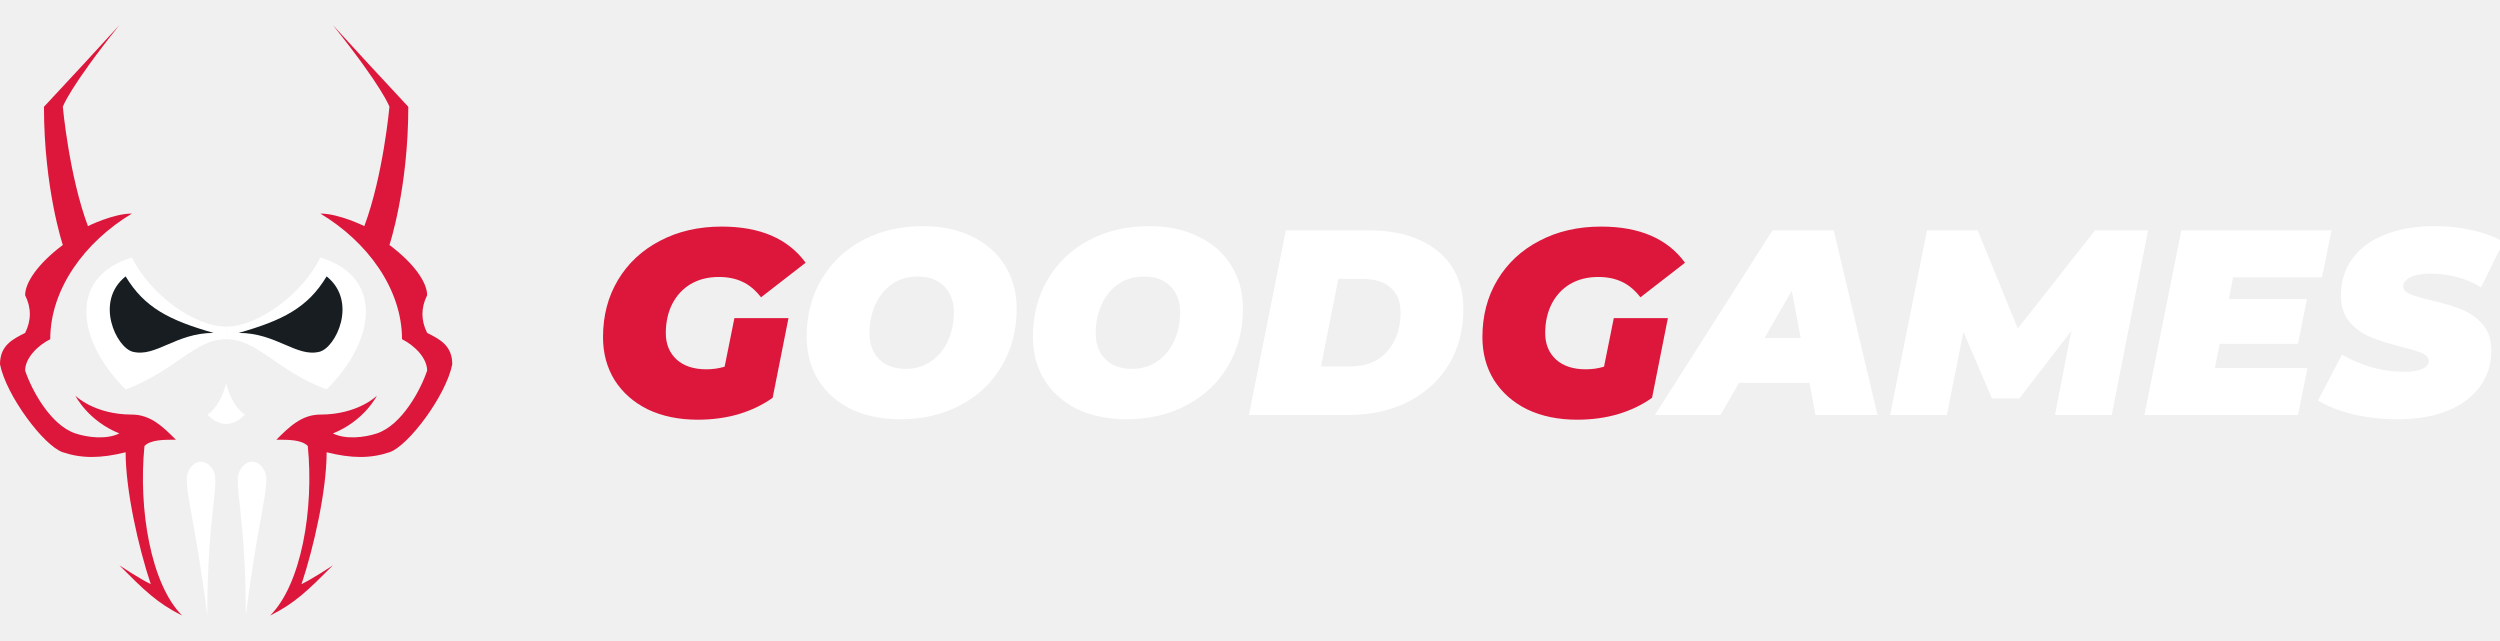
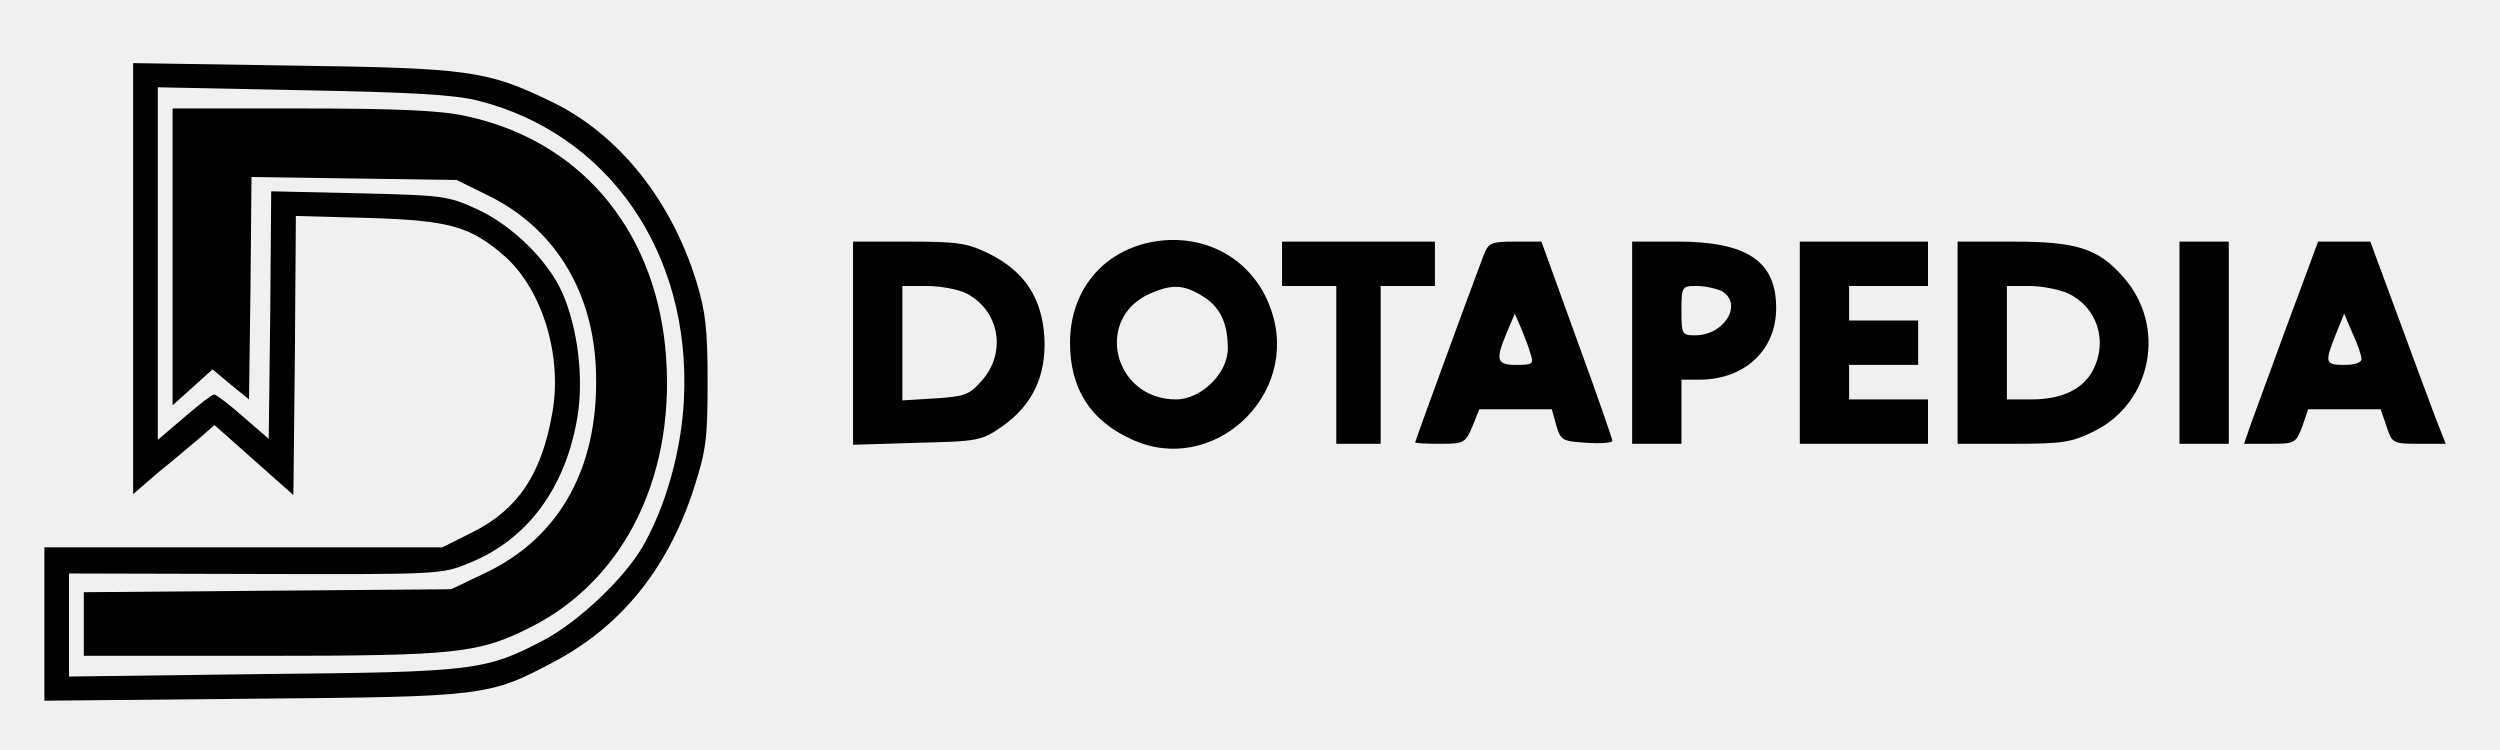
- <svg xmlns="http://www.w3.org/2000/svg" width="199" height="51" viewBox="0 0 199 51" fill="none">
-   <g clip-path="url(#clip0)">
-     <path d="M16.5 49C15.5 41 14.5 38.5 15 37.5C15.5 36.5 16.5 36.5 17 37.5C17.5 38.5 16.5 41 16.5 49Z" fill="white" />
-     <path d="M9.5 2C5.5 7 5 8.5 5 8.5C5 8.5 5.5 14 7 18C7 18 9 17 10.5 17C6.75 19.249 4 23 4 27C3 27.5 2 28.5 2 29.5C2.5 31 4 33.833 6 34.5C7 34.833 8.5 35 9.5 34.5C7 33.5 6 31.5 6 31.5C6 31.5 7.5 33 10.5 33C12 33 13 34 14 35C13 35 12 35 11.5 35.5C11 40.5 12 46.5 14.5 49C12.5 48 11.5 47 9.5 45C9.5 45 11 46 12 46.5C11 43.5 10 39 10 36C8 36.5 6.5 36.5 5 36C3.5 35.5 0.5 31.5 0 29C7.62939e-06 27.5 1 27 2 26.5C2.5 25.5 2.5 24.5 2 23.5C2 22.5 3 21 5 19.5C5 19.5 3.5 15 3.5 8.5L6.75 5L9.5 2Z" fill="#DD163B" />
-     <path d="M10 31C6 27 5.5 22 10.5 20.5C12 23.5 15.5 26 18 26L18 27C15.5 27 14 29.5 10 31Z" fill="white" />
-     <path d="M19.567 49C20.567 41 21.567 38.5 21.067 37.5C20.567 36.5 19.567 36.5 19.067 37.5C18.567 38.5 19.567 41 19.567 49Z" fill="white" />
-     <path d="M18 30.5C17.5 32.5 16.5 33 16.5 33C17.5 34 18.5 34 19.5 33C19.5 33 18.5 32.5 18 30.5Z" fill="white" />
-     <path d="M26.5 2C30.5 7 31 8.5 31 8.5C31 8.5 30.5 14 29 18C29 18 27 17 25.5 17C29.25 19.249 32 23 32 27C33 27.5 34 28.5 34 29.5C33.5 31 32 33.833 30 34.5C29 34.833 27.5 35 26.5 34.5C29 33.5 30 31.5 30 31.5C30 31.5 28.5 33 25.5 33C24 33 23 34 22 35C23 35 24 35 24.5 35.5C25 40.5 24 46.5 21.5 49C23.5 48 24.5 47 26.5 45C26.5 45 25 46 24 46.5C25 43.5 26 39 26 36C28 36.5 29.5 36.5 31 36C32.5 35.5 35.5 31.5 36 29C36 27.5 35 27 34 26.5C33.5 25.5 33.5 24.5 34 23.5C34 22.5 33 21 31 19.5C31 19.5 32.5 15 32.5 8.5L29.25 5L26.5 2Z" fill="#DD163B" />
-     <path d="M10 22C11.5 24.5 13.5 25.5 17 26.5C14 26.5 12.403 28.459 10.569 28C9.263 27.673 7.5 24 10 22Z" fill="#171D21" />
-     <path d="M26 31C30 27 30.5 22 25.5 20.5C24 23.5 20.5 26 18 26L18 27C20.5 27 22 29.5 26 31Z" fill="white" />
-     <path d="M26 22C24.5 24.5 22.5 25.5 19 26.5C22 26.5 23.597 28.459 25.431 28C26.738 27.673 28.5 24 26 22Z" fill="#171D21" />
-     <path d="M71.666 33.372C70.168 33.372 68.852 33.099 67.718 32.553C66.598 31.993 65.73 31.216 65.114 30.222C64.512 29.228 64.211 28.087 64.211 26.799C64.211 25.091 64.603 23.572 65.387 22.242C66.185 20.898 67.284 19.855 68.684 19.113C70.098 18.371 71.694 18 73.472 18C74.97 18 76.279 18.28 77.399 18.84C78.533 19.386 79.401 20.156 80.003 21.15C80.619 22.144 80.927 23.285 80.927 24.573C80.927 26.281 80.528 27.807 79.73 29.151C78.946 30.481 77.847 31.517 76.433 32.259C75.033 33.001 73.444 33.372 71.666 33.372ZM72.086 29.361C72.87 29.361 73.549 29.158 74.123 28.752C74.711 28.346 75.159 27.8 75.467 27.114C75.775 26.428 75.929 25.679 75.929 24.867C75.929 23.999 75.67 23.306 75.152 22.788C74.648 22.27 73.948 22.011 73.052 22.011C72.268 22.011 71.582 22.214 70.994 22.62C70.42 23.026 69.979 23.572 69.671 24.258C69.363 24.944 69.209 25.693 69.209 26.505C69.209 27.373 69.461 28.066 69.965 28.584C70.483 29.102 71.19 29.361 72.086 29.361Z" fill="white" />
-     <path d="M89.676 33.372C88.178 33.372 86.862 33.099 85.728 32.553C84.608 31.993 83.74 31.216 83.124 30.222C82.522 29.228 82.221 28.087 82.221 26.799C82.221 25.091 82.613 23.572 83.397 22.242C84.195 20.898 85.294 19.855 86.694 19.113C88.108 18.371 89.704 18 91.482 18C92.98 18 94.289 18.28 95.409 18.84C96.543 19.386 97.411 20.156 98.013 21.15C98.629 22.144 98.937 23.285 98.937 24.573C98.937 26.281 98.538 27.807 97.74 29.151C96.956 30.481 95.857 31.517 94.443 32.259C93.043 33.001 91.454 33.372 89.676 33.372ZM90.096 29.361C90.88 29.361 91.559 29.158 92.133 28.752C92.721 28.346 93.169 27.8 93.477 27.114C93.785 26.428 93.939 25.679 93.939 24.867C93.939 23.999 93.68 23.306 93.162 22.788C92.658 22.27 91.958 22.011 91.062 22.011C90.278 22.011 89.592 22.214 89.004 22.62C88.43 23.026 87.989 23.572 87.681 24.258C87.373 24.944 87.219 25.693 87.219 26.505C87.219 27.373 87.471 28.066 87.975 28.584C88.493 29.102 89.2 29.361 90.096 29.361Z" fill="white" />
-     <path d="M102.353 18.336H108.989C110.529 18.336 111.859 18.588 112.979 19.092C114.113 19.596 114.981 20.317 115.583 21.255C116.185 22.193 116.486 23.299 116.486 24.573C116.486 26.267 116.094 27.758 115.31 29.046C114.526 30.32 113.434 31.307 112.034 32.007C110.648 32.693 109.066 33.036 107.288 33.036H99.413L102.353 18.336ZM107.456 29.172C108.73 29.172 109.717 28.773 110.417 27.975C111.131 27.163 111.488 26.127 111.488 24.867C111.488 24.013 111.222 23.355 110.69 22.893C110.172 22.431 109.416 22.2 108.422 22.2H106.532L105.146 29.172H107.456Z" fill="white" />
-     <path d="M144.032 30.474H138.425L136.955 33.036H131.726L141.092 18.336H145.964L149.45 33.036H144.515L144.032 30.474ZM143.339 26.904L142.625 23.145L140.462 26.904H143.339Z" fill="white" />
-     <path d="M170.989 18.336L168.091 33.036H163.576L164.878 26.337L160.741 31.713H158.557L156.289 26.421L154.966 33.036H150.451L153.391 18.336H157.423L160.615 26.148L166.768 18.336H170.989Z" fill="white" />
-     <path d="M177.754 22.074L177.418 23.796H183.634L182.92 27.366H176.683L176.305 29.298H183.676L182.92 33.036H170.698L173.638 18.336H185.587L184.831 22.074H177.754Z" fill="white" />
-     <path d="M190.875 33.372C189.601 33.372 188.404 33.239 187.284 32.973C186.164 32.693 185.24 32.329 184.512 31.881L186.423 28.227C188.005 29.137 189.657 29.592 191.379 29.592C192.009 29.592 192.492 29.515 192.828 29.361C193.164 29.207 193.332 28.997 193.332 28.731C193.332 28.479 193.157 28.276 192.807 28.122C192.471 27.968 191.932 27.8 191.19 27.618C190.21 27.366 189.398 27.114 188.754 26.862C188.11 26.596 187.543 26.197 187.053 25.665C186.577 25.119 186.339 24.405 186.339 23.523C186.339 22.417 186.633 21.451 187.221 20.625C187.823 19.785 188.684 19.141 189.804 18.693C190.924 18.231 192.247 18 193.773 18C194.865 18 195.88 18.112 196.818 18.336C197.77 18.546 198.589 18.854 199.275 19.26L197.49 22.872C196.916 22.508 196.279 22.235 195.579 22.053C194.893 21.871 194.186 21.78 193.458 21.78C192.772 21.78 192.24 21.878 191.862 22.074C191.484 22.27 191.295 22.501 191.295 22.767C191.295 23.033 191.463 23.243 191.799 23.397C192.149 23.551 192.716 23.719 193.5 23.901C194.452 24.125 195.25 24.363 195.894 24.615C196.552 24.867 197.119 25.259 197.595 25.791C198.071 26.323 198.309 27.023 198.309 27.891C198.309 28.983 198.008 29.942 197.406 30.768C196.804 31.594 195.943 32.238 194.823 32.7C193.703 33.148 192.387 33.372 190.875 33.372Z" fill="white" />
-     <path d="M58.458 25.323H62.763L61.503 31.665C60.719 32.225 59.816 32.659 58.794 32.967C57.786 33.261 56.701 33.408 55.539 33.408C54.041 33.408 52.718 33.135 51.57 32.589C50.436 32.029 49.554 31.252 48.924 30.258C48.308 29.264 48 28.123 48 26.835C48 25.127 48.399 23.608 49.197 22.278C49.995 20.948 51.108 19.912 52.536 19.17C53.964 18.414 55.602 18.036 57.45 18.036C60.502 18.036 62.728 18.995 64.128 20.913L60.579 23.664C60.117 23.076 59.62 22.663 59.088 22.425C58.556 22.173 57.933 22.047 57.219 22.047C56.365 22.047 55.616 22.236 54.972 22.614C54.342 22.992 53.852 23.524 53.502 24.21C53.166 24.882 52.998 25.652 52.998 26.52C52.998 27.388 53.285 28.088 53.859 28.62C54.433 29.138 55.224 29.397 56.232 29.397C56.736 29.397 57.219 29.327 57.681 29.187L58.458 25.323Z" fill="#DD163B" />
-     <path d="M128.458 25.323H132.763L131.503 31.665C130.719 32.225 129.816 32.659 128.794 32.967C127.786 33.261 126.701 33.408 125.539 33.408C124.041 33.408 122.718 33.135 121.57 32.589C120.436 32.029 119.554 31.252 118.924 30.258C118.308 29.264 118 28.123 118 26.835C118 25.127 118.399 23.608 119.197 22.278C119.995 20.948 121.108 19.912 122.536 19.17C123.964 18.414 125.602 18.036 127.45 18.036C130.502 18.036 132.728 18.995 134.128 20.913L130.579 23.664C130.117 23.076 129.62 22.663 129.088 22.425C128.556 22.173 127.933 22.047 127.219 22.047C126.365 22.047 125.616 22.236 124.972 22.614C124.342 22.992 123.852 23.524 123.502 24.21C123.166 24.882 122.998 25.652 122.998 26.52C122.998 27.388 123.285 28.088 123.859 28.62C124.433 29.138 125.224 29.397 126.232 29.397C126.736 29.397 127.219 29.327 127.681 29.187L128.458 25.323Z" fill="#DD163B" />
+ <svg xmlns="http://www.w3.org/2000/svg" version="1.0" width="507pt" height="152pt" viewBox="0 0 507 152" preserveAspectRatio="xMidYMid meet">
+   <g transform="translate(0,152) scale(0.1,-0.1)" fill="#000000" stroke="none">
+     <path d="M270 955 l0 -437 51 44 c29 23 66 55 83 69 l31 27 80 -71 80 -71 3 283 2 283 148 -4 c164 -5 206 -17 276 -78 76 -68 117 -202 96 -318 -22 -125 -70 -195 -161 -241 l-62 -31 -404 0 -403 0 0 -156 0 -155 423 4 c468 4 478 5 607 73 138 72 233 189 286 350 26 80 29 103 29 219 0 108 -4 143 -23 205 -52 167 -159 299 -294 364 -130 63 -167 68 -525 73 l-323 5 0 -437z m699 361 c266 -67 433 -310 418 -606 -5 -104 -37 -218 -84 -299 -38 -65 -128 -150 -198 -188 -120 -63 -140 -66 -572 -70 l-393 -5 0 105 0 104 378 -1 c371 -1 378 -1 433 22 118 47 196 152 220 296 13 79 1 181 -31 253 -29 65 -101 136 -173 169 -59 27 -70 28 -239 32 l-178 4 -2 -251 -3 -251 -52 45 c-28 25 -55 45 -59 45 -4 0 -31 -21 -60 -46 l-54 -46 0 357 0 358 293 -6 c221 -4 308 -9 356 -21z" />
+     <path d="M350 999 l0 -301 40 36 41 37 37 -31 37 -30 3 226 2 225 208 -3 208 -3 65 -32 c130 -64 208 -187 217 -342 11 -200 -68 -350 -226 -424 l-67 -32 -372 -3 -373 -3 0 -65 0 -64 363 0 c397 0 438 5 545 59 193 98 296 315 271 568 -25 244 -177 420 -406 468 -49 11 -140 15 -330 15 l-263 0 0 -301z" />
+     <path d="M2340 1030 c-103 -18 -170 -99 -170 -205 0 -93 41 -158 125 -196 164 -76 343 89 283 262 -34 101 -131 157 -238 139z m98 -110 c36 -22 52 -54 52 -107 0 -50 -54 -103 -105 -103 -127 0 -167 165 -52 215 44 19 67 18 105 -5z" />
+     <path d="M1730 824 l0 -206 129 4 c125 3 131 4 173 33 62 43 90 103 86 181 -5 80 -40 133 -111 169 -45 22 -63 25 -164 25 l-113 0 0 -206z m230 101 c67 -35 82 -120 31 -177 -25 -29 -35 -32 -95 -36 l-66 -4 0 116 0 116 50 0 c28 0 64 -7 80 -15z" />
+     <path d="M2600 985 l0 -45 55 0 55 0 0 -160 0 -160 45 0 45 0 0 160 0 160 55 0 55 0 0 45 0 45 -155 0 -155 0 0 -45z" />
+     <path d="M3009 1003 c-24 -63 -139 -377 -139 -380 0 -2 23 -3 51 -3 48 0 51 2 65 35 l14 35 74 0 73 0 9 -32 c9 -31 12 -33 62 -36 29 -2 52 0 52 4 0 3 -32 96 -72 205 l-72 199 -53 0 c-49 0 -54 -2 -64 -27z m95 -201 c7 -20 4 -22 -28 -22 -41 0 -44 9 -20 66 l16 38 13 -30 c7 -17 16 -40 19 -52z" />
+     <path d="M3310 825 l0 -205 50 0 50 0 0 65 0 65 38 0 c92 1 156 62 154 149 -1 92 -61 131 -199 131 l-93 0 0 -205z m181 105 c45 -25 7 -90 -53 -90 -27 0 -28 2 -28 50 0 49 1 50 31 50 17 0 39 -5 50 -10z" />
+     <path d="M3650 825 l0 -205 130 0 130 0 0 45 0 45 -80 0 -80 0 0 35 0 35 70 0 70 0 0 45 0 45 -70 0 -70 0 0 35 0 35 80 0 80 0 0 45 0 45 -130 0 -130 0 0 -205z" />
+     <path d="M3970 825 l0 -205 113 0 c102 0 118 3 165 26 116 58 146 212 59 311 -51 59 -95 73 -224 73 l-113 0 0 -205z m224 100 c59 -28 81 -96 51 -155 -20 -39 -63 -60 -125 -60 l-50 0 0 115 0 115 46 0 c25 0 60 -7 78 -15z" />
+     <path d="M4420 825 l0 -205 50 0 50 0 0 205 0 205 -50 0 -50 0 0 -205z" />
+     <path d="M4680 973 c-19 -50 -53 -143 -116 -315 l-13 -38 52 0 c51 0 53 1 66 35 l12 35 74 0 73 0 12 -35 c11 -34 13 -35 66 -35 l54 0 -19 48 c-10 26 -44 118 -76 205 l-58 157 -53 0 -53 0 -21 -57z m109 -180 c1 -8 -12 -13 -34 -13 -40 0 -41 4 -18 62 l17 42 17 -40 c10 -21 18 -45 18 -51z" />
  </g>
-   <defs>
-     <clipPath id="clip0">
-       <rect width="199" height="51" fill="white" />
-     </clipPath>
-   </defs>
</svg>
